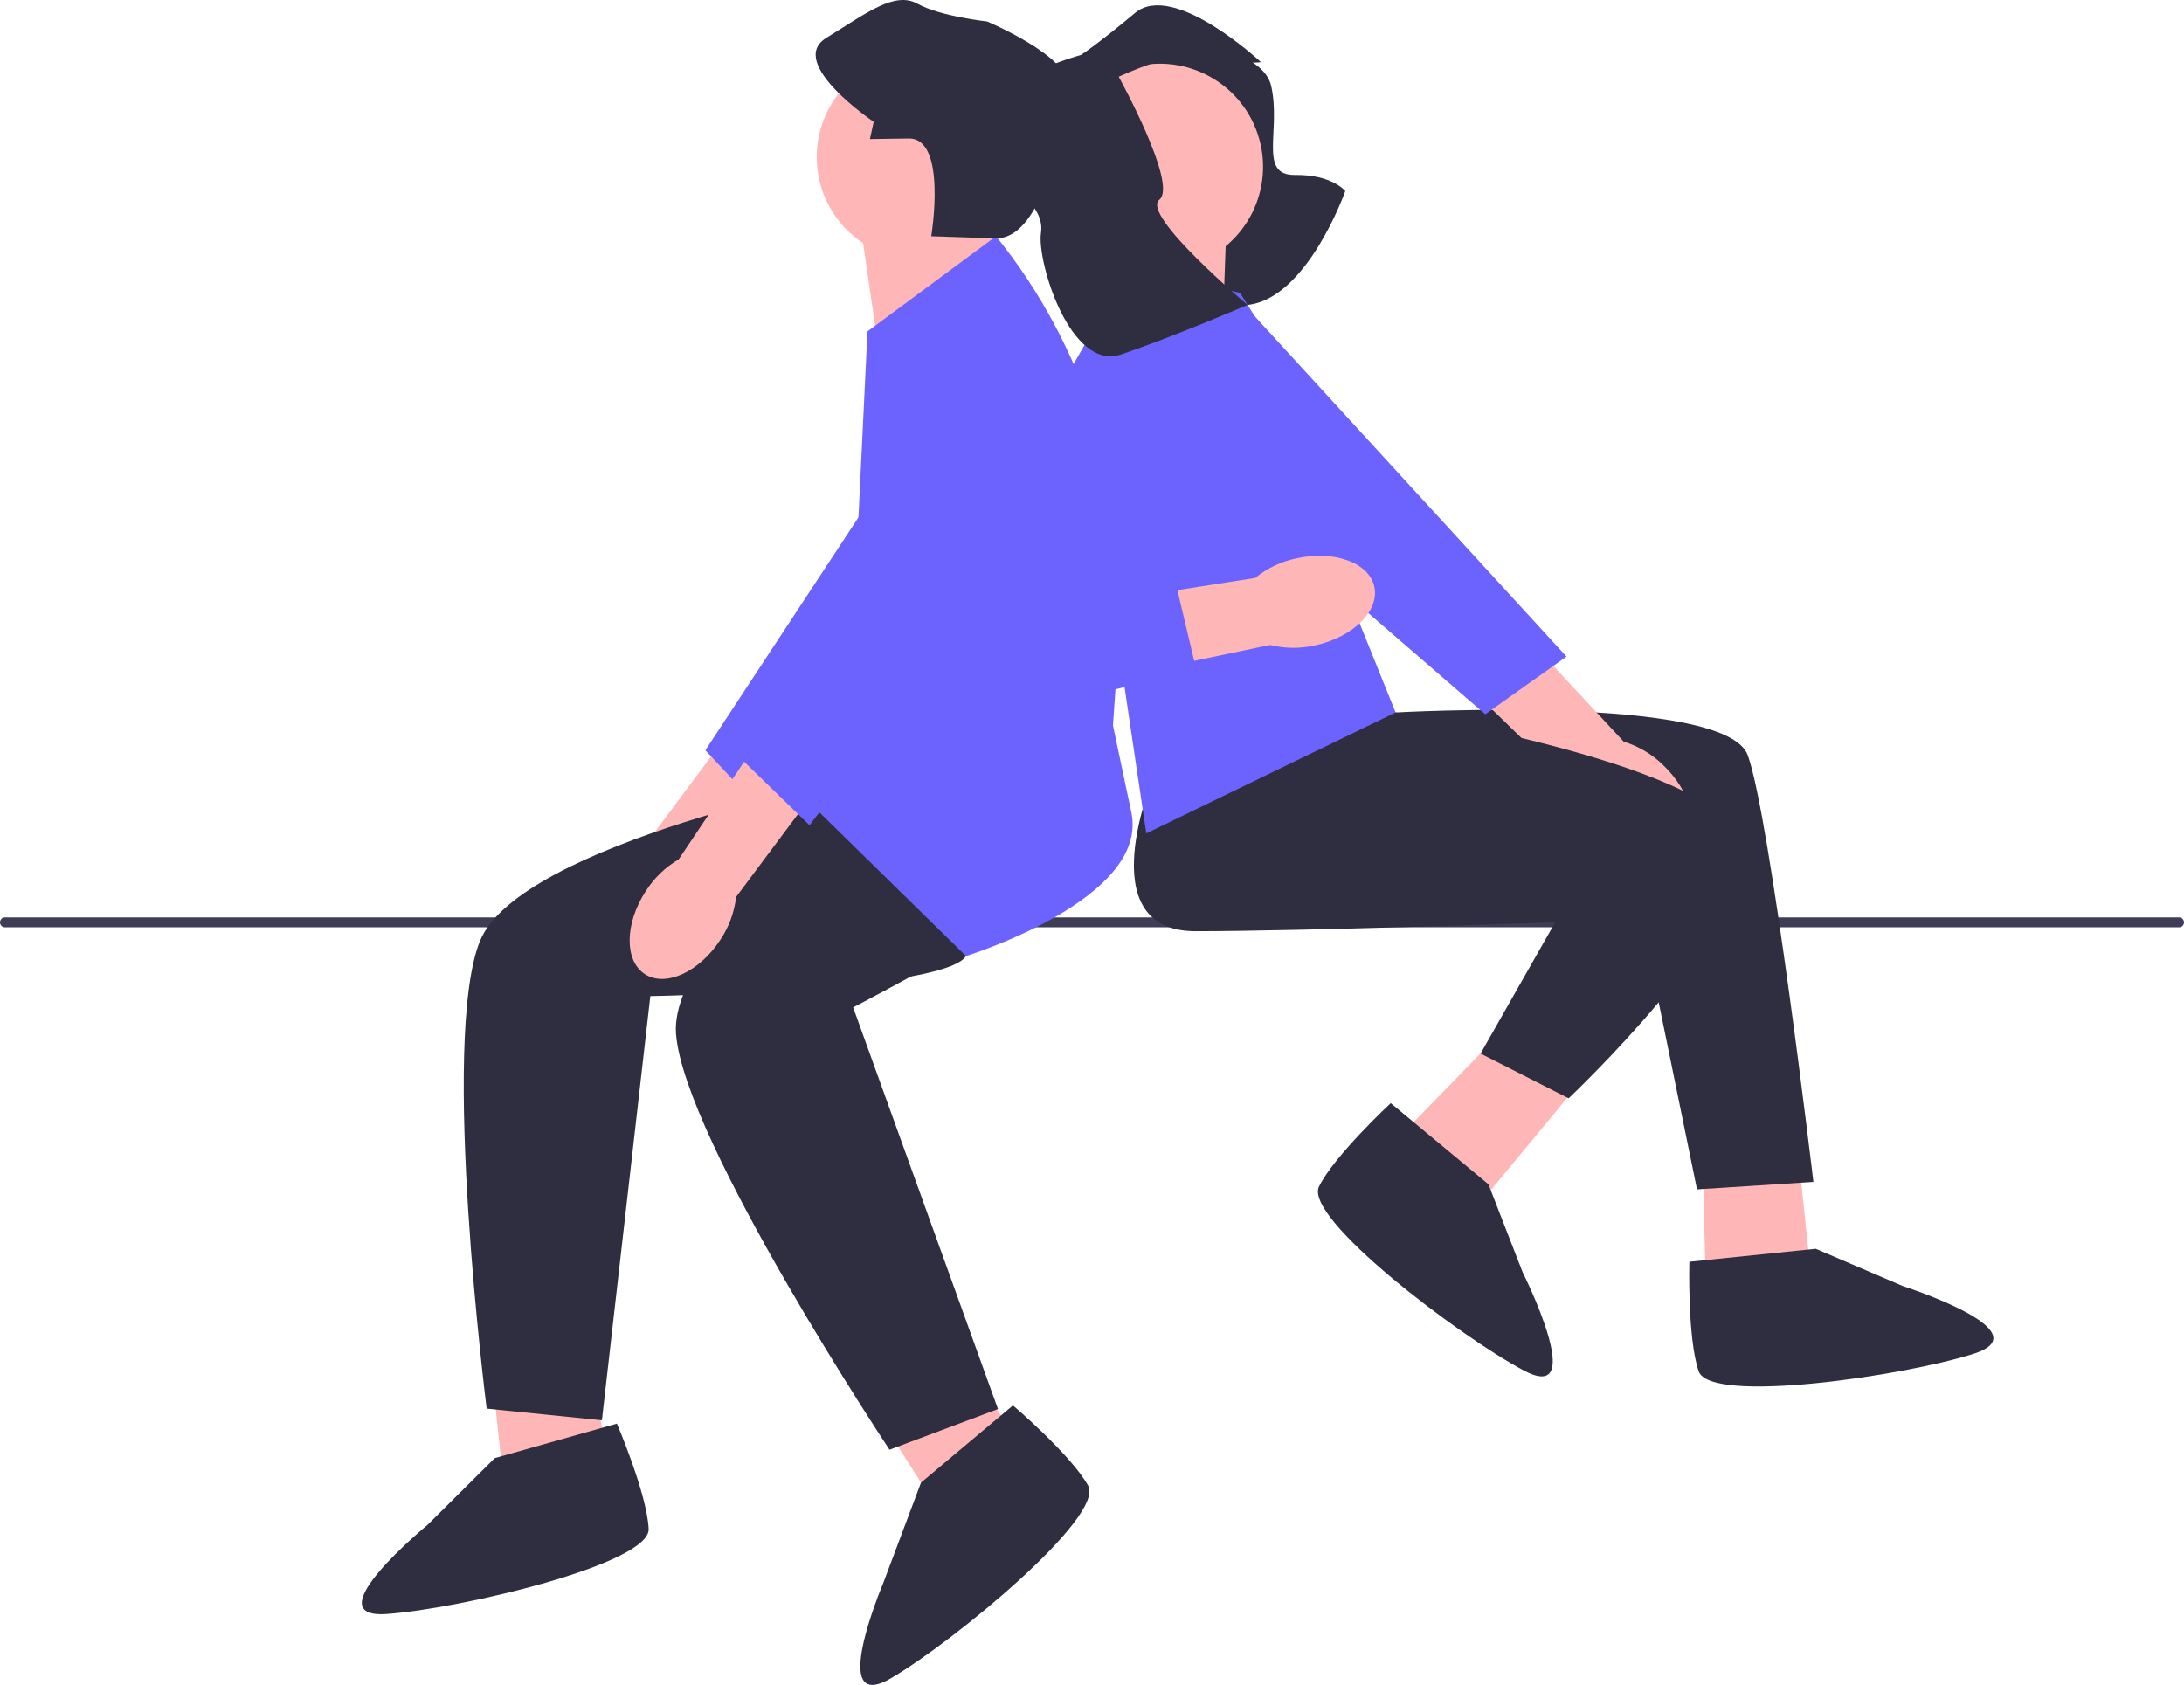
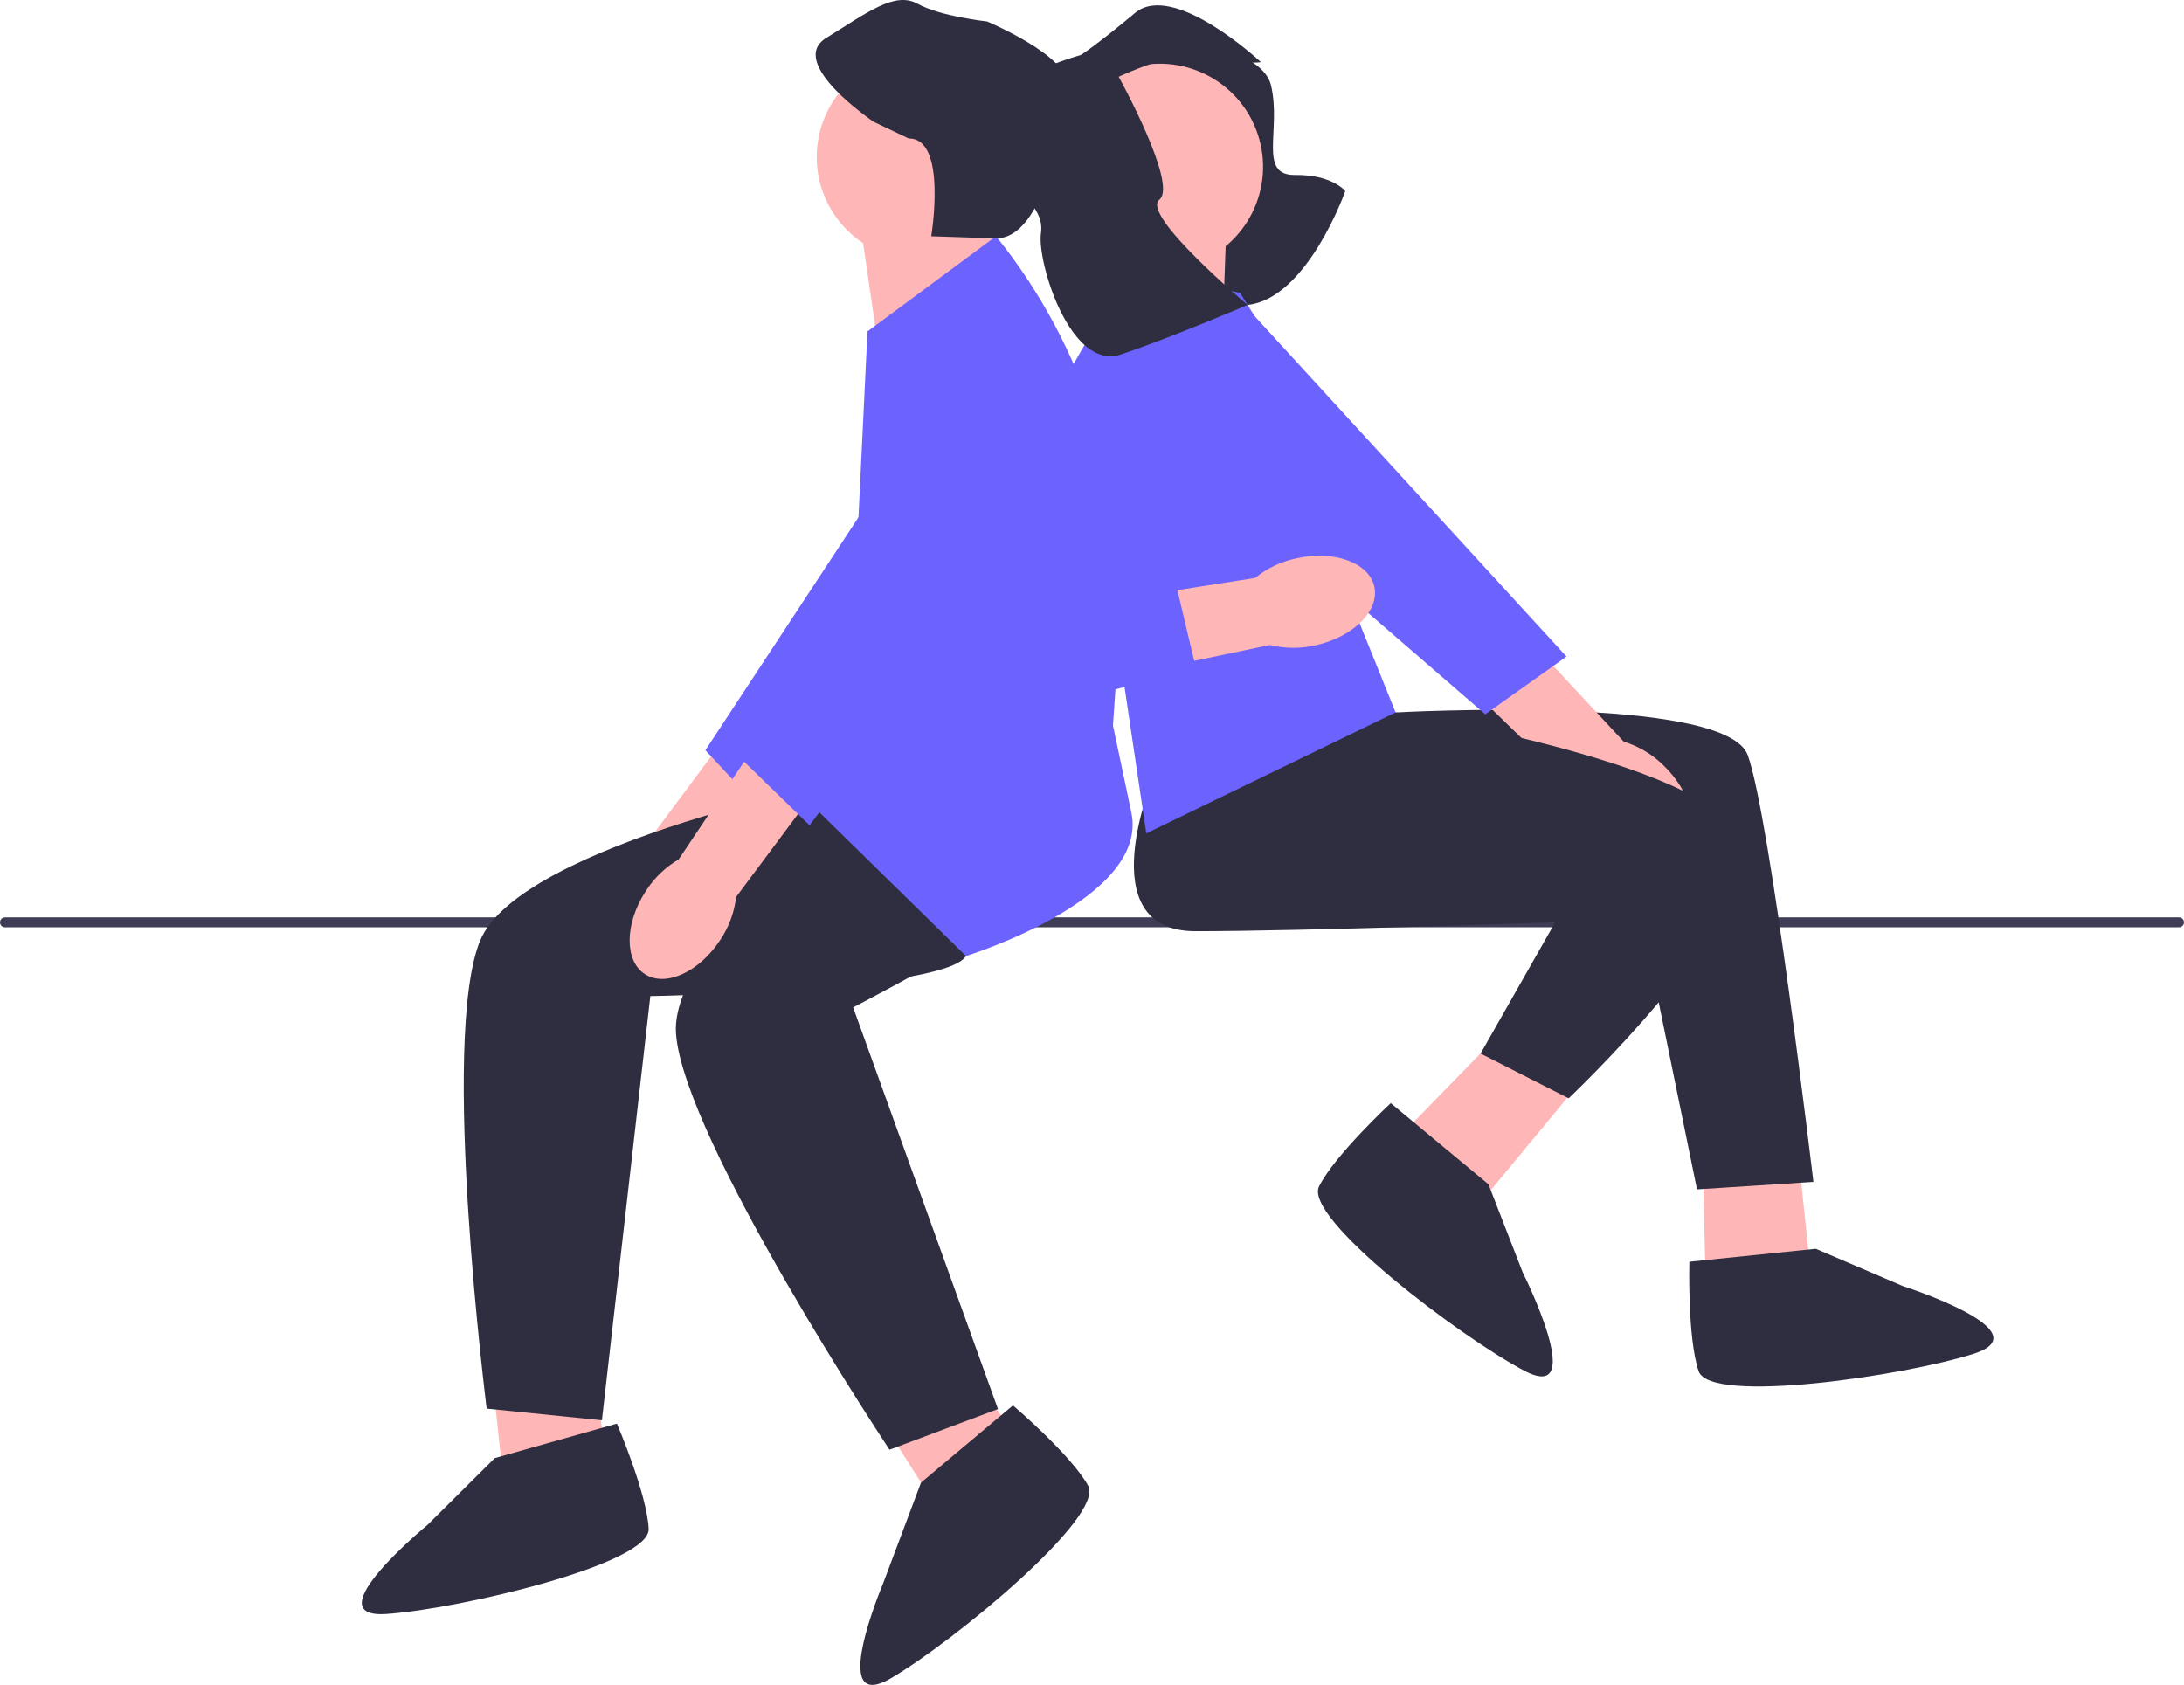
- <svg xmlns="http://www.w3.org/2000/svg" id="uuid-92edd394-4f97-4043-bb63-c91747187690" width="692.68" height="534.44" viewBox="0 0 692.68 534.44">
-   <path id="uuid-a5c6ee8e-b756-40cb-b9fb-4fecb69da6a0" d="m215.22,295.99c2.93-3.93,4.87-8.5,5.67-13.33l32.6-39.48-19.24-14.96-31,41.66c-4.34,2.26-8.08,5.53-10.9,9.54-7.19,9.92-7.91,21.68-1.59,26.25,6.31,4.58,17.26.24,24.45-9.68h.01Z" fill="#ffb6b6" />
-   <polygon points="347.26 139.3 306.48 112.05 223.72 237.97 245.27 261.1 347.26 139.3" fill="#6c63ff" />
-   <path d="m0,292.56c0,.87.7,1.57,1.57,1.57h689.54c.87,0,1.57-.7,1.57-1.57s-.7-1.57-1.57-1.57H1.57c-.87,0-1.57.7-1.57,1.57Z" fill="#3f3d56" />
-   <polygon points="277.66 104.05 273.11 72.7 313.29 62.48 318.63 90.22 277.66 104.05" fill="#ffb6b6" />
-   <polygon points="156.47 439.91 161.24 484.41 194.08 474.34 188.78 438.85 156.47 439.91" fill="#ffb6b6" />
-   <path d="m272.48,246.55s-107.54,20.66-120.25,51.92,2.12,148.33,2.12,148.33l36.55,3.71,15.36-134.56s93.24-1.59,100.12-12.71,5.83-51.39,5.83-51.39l-39.73-5.3h0Z" fill="#2f2e41" />
-   <path d="m156.9,462.52h0l-21.3,21.16s-36.35,29.86-13.04,28.27c23.31-1.59,83.7-15.89,83.17-27.02s-10.07-33.37-10.07-33.37l-38.77,10.95h.01Z" fill="#2f2e41" />
-   <polygon points="280.97 452.73 304.99 490.49 329.96 466.9 309.46 437.44 280.97 452.73" fill="#ffb6b6" />
-   <path d="m299.13,227.97s-87.2,66.24-84.73,99.89c2.48,33.65,67.72,131.98,67.72,131.98l34.4-12.9-45.94-127.4s82.85-42.8,84.08-55.82-17.58-48.63-17.58-48.63l-37.96,12.88h.01Z" fill="#2f2e41" />
-   <path d="m292.1,470.29h0l-12.13,32.27s-17.59,41.55,2.59,29.78,67.95-51.38,62.54-61.12-23.83-25.44-23.83-25.44l-29.17,24.51h0Z" fill="#2f2e41" />
-   <circle cx="291.74" cy="49.82" r="32.7" fill="#ffb6b6" />
-   <path d="m315.92,74.92l-40.79,30.2-6.36,131.38-15.36,14.83,52.97,51.92s58.27-18.01,52.44-45.56l-5.83-27.55,2.1-30.74c3.08-44.95-10.92-89.4-39.19-124.47h.02s0,0,0,0Z" fill="#6c63ff" />
-   <path d="m315.26,75.6l-19.9-.66s5.16-31.18-7.14-31.01l-12.31.18,1.19-5.47s-27.81-18.74-15.06-26.6c12.76-7.85,21.66-14.91,28.95-10.86,7.3,4.05,22.08,5.63,22.08,5.63,0,0,26.22,11.04,25.44,20.27s-6.74,49.66-23.26,48.51h.01Z" fill="#2f2e41" />
-   <path id="uuid-b9ff9937-5f3b-4314-b36f-6d817b248421" d="m228.46,298.1c2.73-4.07,4.45-8.73,5.01-13.59l30.62-41.03-19.95-14-28.91,43.13c-4.23,2.47-7.8,5.93-10.42,10.06-6.7,10.27-6.83,22.04-.3,26.3,6.53,4.26,17.25-.61,23.95-10.87h0Z" fill="#ffb6b6" />
-   <polygon points="352.62 135.1 310.56 109.89 234.09 239.74 256.75 261.77 352.62 135.1" fill="#6c63ff" />
-   <polygon points="566.48 329.07 575.46 415.07 541.22 417.82 539.26 334.35 566.48 329.07" fill="#ffb6b6" />
-   <path d="m575.87,396.1h0l27.6,11.82s44.8,14.35,22.55,21.47-83.66,16.1-87.27,5.56c-3.61-10.54-2.95-34.73-2.95-34.73l40.07-4.11h0Z" fill="#2f2e41" />
-   <path d="m428.4,219.17l14.23,6.82s104.58-5.87,111.68,13.53c7.1,19.41,20.83,135.37,20.83,135.37l-36.92,2.37-16.09-78.57-93.72-79.52h-.01s0,0,0,0Z" fill="#2f2e41" />
-   <path id="uuid-8e39bec9-b30e-4266-911f-807464578a37" d="m527.45,242.63c-3.51-3.42-7.78-5.95-12.47-7.38l-34.84-37.51-17.37,17.1,37.21,36.21c1.67,4.6,4.42,8.74,8.02,12.06,8.89,8.44,20.45,10.69,25.82,5.04s2.52-17.08-6.37-25.51h0Z" fill="#ffb6b6" />
-   <polygon points="389.52 91.12 357.13 127.95 471.07 226.57 496.83 208.26 389.52 91.12" fill="#6c63ff" />
-   <polygon points="514.38 327.31 459.24 393.91 433.3 371.39 491.55 311.56 514.38 327.31" fill="#ffb6b6" />
-   <path d="m472.08,375.66h0l10.88,27.98s21.11,42.04.45,31.13-70.05-48.48-65.06-58.44,22.74-26.42,22.74-26.42l30.99,25.74h0Z" fill="#2f2e41" />
-   <path d="m365.93,246.15s-20.83,49.22,13.25,49.22,114.07-2.84,114.07-2.84l-23.67,41.65,27.93,14.2s58.69-55.38,54.9-80.46-109.78-41.93-109.78-41.93l-21.41,5.63-55.29,14.53h0Z" fill="#2f2e41" />
-   <path d="m363.11,11.12s36.74,1.95,40.03,16.05c3.29,14.09-4.24,28.48,7.58,28.33s15.95,5.11,15.95,5.11c0,0-12.06,34.15-31,36.11s-32.56-85.6-32.56-85.6Z" fill="#2f2e41" />
-   <polygon points="387.75 105.3 388.89 73.64 347.84 67.82 345.52 95.97 387.75 105.3" fill="#ffb6b6" />
-   <path d="m398.9,42.53c5.73,17.12-3.51,35.65-20.63,41.38s-35.65-3.51-41.38-20.63,3.51-35.65,20.63-41.38,35.65,3.51,41.38,20.63Z" fill="#ffb6b6" />
-   <path d="m393.31,92.9l-37.58-7.83-7,62.78c-1.79,6.96,1.67,33.4,3.51,40.34l11.32,76.15,79.07-38.36-18.01-44.62,3.91-32.1-35.23-56.36h.01Z" fill="#6c63ff" />
-   <path id="uuid-4bc7c1f8-b453-4ba9-adb7-ff8e583fd713" d="m411.17,177.1c-4.8,1-9.28,3.13-13.09,6.22l-50.58,7.94,4.48,23.96,50.82-10.64c4.75,1.18,9.72,1.21,14.48.09,11.97-2.66,20.29-10.99,18.6-18.6s-12.76-11.63-24.72-8.97h0Z" fill="#ffb6b6" />
-   <path d="m381.28,132.5l-33.93-29.03-50.06,87.79c-1.48,20.46,17.19,36.56,37.21,32.07l44.9-10.95-8.57-36.13-25.24-.93,35.71-42.83h-.02Z" fill="#6c63ff" />
-   <path d="m342.74,17.46s-40.24,11.09-31.11,27.03,19.85,20.42,18.52,29.42,9.26,43.91,25.37,38.52,40.16-15.71,40.16-15.71c0,0-33.96-28.53-27.98-33.37s-12.89-39-12.89-39c0,0,19.15-9.26,29.3-6.48s15.81,1.84,15.81,1.84c0,0-27.65-25.89-39.94-15.6-12.29,10.29-17.23,13.36-17.23,13.36h0s0,0,0,0Z" fill="#2f2e41" />
+ <svg xmlns="http://www.w3.org/2000/svg" id="uuid-7a1123d6-5886-4aea-8f10-358d03d4f285" width="692.68" height="534.439" viewBox="0 0 692.68 534.439">
+   <path id="uuid-3d349308-4da4-4eda-84db-0794f24174fe" d="m215.22,295.989c2.93-3.93,4.87-8.5,5.67-13.33l32.6-39.48-19.24-14.96-31,41.66c-4.34,2.26-8.08,5.53-10.9,9.54-7.19,9.92-7.91,21.68-1.59,26.25,6.31,4.58,17.26.24,24.45-9.68h.01l0-0Z" fill="#ffb6b6" />
+   <polygon points="347.26 139.299 306.48 112.049 223.72 237.969 245.27 261.099 347.26 139.299" fill="#6c63ff" />
+   <path d="m0,292.559c0,.87.7,1.57,1.57,1.57h689.54c.87,0,1.57-.7,1.57-1.57s-.7-1.57-1.57-1.57H1.57c-.87,0-1.57.7-1.57,1.57Z" fill="#3f3d56" />
+   <polygon points="277.66 104.049 273.11 72.699 313.29 62.479 318.63 90.219 277.66 104.049" fill="#ffb6b6" />
+   <polygon points="156.47 439.909 161.24 484.409 194.08 474.339 188.78 438.849 156.47 439.909" fill="#ffb6b6" />
+   <path d="m272.48,246.549s-107.54,20.66-120.25,51.92,2.12,148.33,2.12,148.33l36.55,3.71,15.36-134.56s93.24-1.59,100.12-12.71,5.83-51.39,5.83-51.39l-39.73-5.3h0l0.0 0Z" fill="#2f2e41" />
+   <path d="m156.9,462.519h0l-21.3,21.16s-36.35,29.86-13.04,28.27c23.31-1.59,83.7-15.89,83.17-27.02s-10.07-33.37-10.07-33.37l-38.77,10.95h.01l0.0.01Z" fill="#2f2e41" />
+   <polygon points="280.97 452.729 304.99 490.489 329.96 466.899 309.46 437.439 280.97 452.729" fill="#ffb6b6" />
+   <path d="m299.13,227.969s-87.2,66.24-84.73,99.89c2.48,33.65,67.72,131.98,67.72,131.98l34.4-12.9-45.94-127.4s82.85-42.8,84.08-55.82-17.58-48.63-17.58-48.63l-37.96,12.88h.01v0Z" fill="#2f2e41" />
+   <path d="m292.1,470.289h0l-12.13,32.27s-17.59,41.55,2.59,29.78,67.95-51.38,62.54-61.12-23.83-25.44-23.83-25.44l-29.17,24.51h0v-0Z" fill="#2f2e41" />
+   <circle cx="291.74" cy="49.819" r="32.7" fill="#ffb6b6" />
+   <path d="m315.92,74.919l-40.79,30.2-6.36,131.38-15.36,14.83,52.97,51.92s58.27-18.01,52.44-45.56l-5.83-27.55,2.1-30.74c3.08-44.95-10.92-89.4-39.19-124.47h.02s0-.01,0-.01Z" fill="#6c63ff" />
+   <path d="m315.26,75.599l-19.9-.66s5.16-31.18-7.14-31.01l-11.12-5.29s-27.81-18.74-15.06-26.6c12.76-7.85,21.66-14.91,28.95-10.86,7.3,4.05,22.08,5.63,22.08,5.63,0,0,26.22,11.04,25.44,20.27s-6.74,49.66-23.26,48.51h.01v.01Z" fill="#2f2e41" />
+   <path id="uuid-a345d0ba-a5c3-4c2b-a3df-966826ae80f9" d="m228.46,298.099c2.73-4.07,4.45-8.73,5.01-13.59l30.62-41.03-19.95-14-28.91,43.13c-4.23,2.47-7.8,5.93-10.42,10.06-6.7,10.27-6.83,22.04-.3,26.3,6.53,4.26,17.25-.61,23.95-10.87h0Z" fill="#ffb6b6" />
+   <polygon points="352.62 135.099 310.56 109.889 234.09 239.739 256.75 261.769 352.62 135.099" fill="#6c63ff" />
+   <polygon points="566.48 329.069 575.46 415.069 541.22 417.819 539.26 334.349 566.48 329.069" fill="#ffb6b6" />
+   <path d="m575.87,396.099h0l27.6,11.82s44.8,14.35,22.55,21.47-83.66,16.1-87.27,5.56c-3.61-10.54-2.95-34.73-2.95-34.73l40.07-4.11h0l0-.01Z" fill="#2f2e41" />
+   <path d="m428.4,219.169l14.23,6.82s104.58-5.87,111.68,13.53c7.1,19.41,20.83,135.37,20.83,135.37l-36.92,2.37-16.09-78.57-93.72-79.52h-.01v-0.0 0Z" fill="#2f2e41" />
+   <path id="uuid-f0f7615f-2804-4292-9376-866b86fc2306" d="m527.45,242.629c-3.51-3.42-7.78-5.95-12.47-7.38l-34.84-37.51-17.37,17.1,37.21,36.21c1.67,4.6,4.42,8.74,8.02,12.06,8.89,8.44,20.45,10.69,25.82,5.04s2.52-17.08-6.37-25.51h0v-.01Z" fill="#ffb6b6" />
+   <polygon points="389.52 91.119 357.13 127.949 471.07 226.569 496.83 208.259 389.52 91.119" fill="#6c63ff" />
+   <polygon points="514.38 327.309 459.24 393.909 433.3 371.389 491.55 311.559 514.38 327.309" fill="#ffb6b6" />
+   <path d="m472.08,375.659h0l10.88,27.98s21.11,42.04.45,31.13-70.05-48.48-65.06-58.44,22.74-26.42,22.74-26.42l30.99,25.74h0v.01Z" fill="#2f2e41" />
+   <path d="m365.93,246.149s-20.83,49.22,13.25,49.22,114.07-2.84,114.07-2.84l-23.67,41.65,27.93,14.2s58.69-55.38,54.9-80.46-109.78-41.93-109.78-41.93l-21.41,5.63-55.29,14.53h0l0-0Z" fill="#2f2e41" />
+   <path d="m363.11,11.119s36.74,1.95,40.03,16.05c3.29,14.09-4.24,28.48,7.58,28.33s15.95,5.11,15.95,5.11c0,0-12.06,34.15-31,36.11s-32.56-85.6-32.56-85.6Z" fill="#2f2e41" />
+   <polygon points="387.75 105.299 388.89 73.639 347.84 67.819 345.52 95.969 387.75 105.299" fill="#ffb6b6" />
+   <path d="m398.9,42.529c5.73,17.12-3.51,35.65-20.63,41.38s-35.65-3.51-41.38-20.63,3.51-35.65,20.63-41.38,35.65,3.51,41.38,20.63Z" fill="#ffb6b6" />
+   <path d="m393.31,92.899l-37.58-7.83-7,62.78c-1.79,6.96,1.67,33.4,3.51,40.34l11.32,76.15,79.07-38.36-18.01-44.62,3.91-32.1-35.23-56.36h.01Z" fill="#6c63ff" />
+   <path id="uuid-3c876241-5a24-467c-8e89-e5117859b4a9" d="m411.17,177.099c-4.8,1-9.28,3.13-13.09,6.22l-50.58,7.94,4.48,23.96,50.82-10.64c4.75,1.18,9.72,1.21,14.48.09,11.97-2.66,20.29-10.99,18.6-18.6s-12.76-11.63-24.72-8.97h0l.01 0Z" fill="#ffb6b6" />
+   <path d="m381.28,132.499l-33.93-29.03-50.06,87.79c-1.48,20.46,17.19,36.56,37.21,32.07l44.9-10.95-8.57-36.13-25.24-.93,35.71-42.83h-.02v.01Z" fill="#6c63ff" />
+   <path d="m342.74,17.459s-40.24,11.09-31.11,27.03,19.85,20.42,18.52,29.42,9.26,43.91,25.37,38.52,40.16-15.71,40.16-15.71c0,0-33.96-28.53-27.98-33.37s-12.89-39-12.89-39c0,0,19.15-9.26,29.3-6.48s15.81,1.84,15.81,1.84c0,0-27.65-25.89-39.94-15.6-12.29,10.29-17.23,13.36-17.23,13.36h0s-.01-.01-.01-.01Z" fill="#2f2e41" />
</svg>
